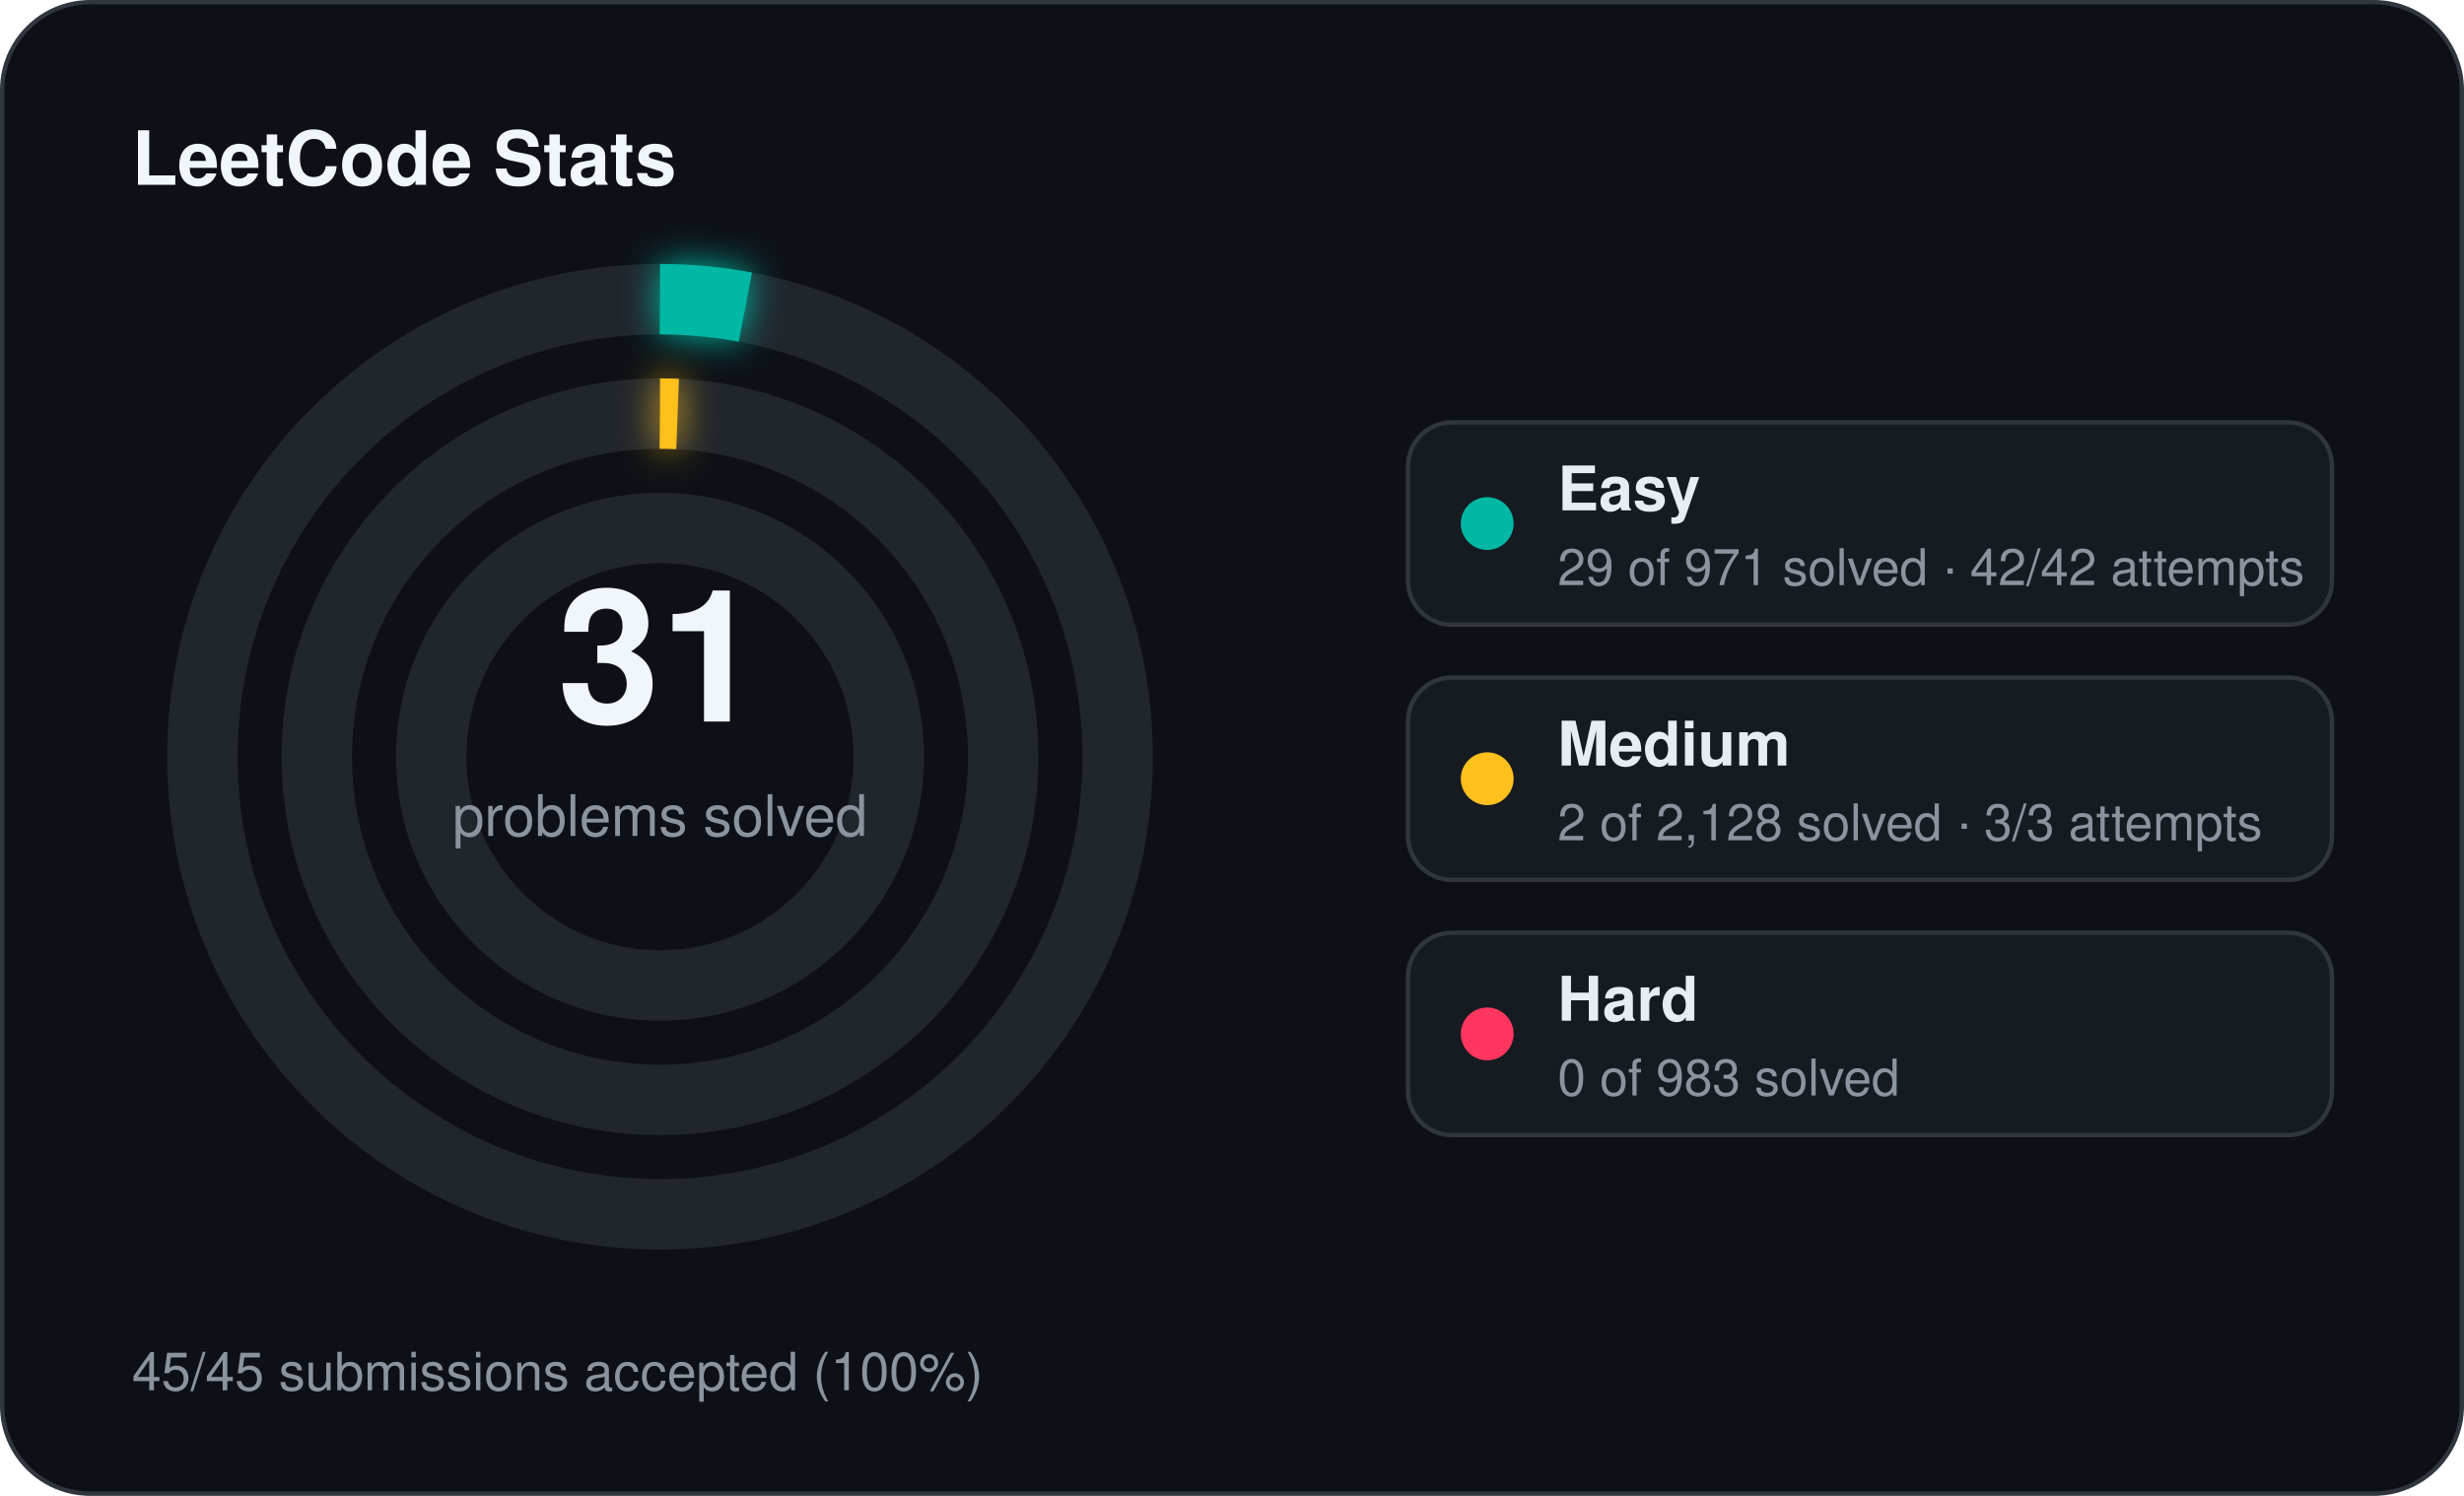
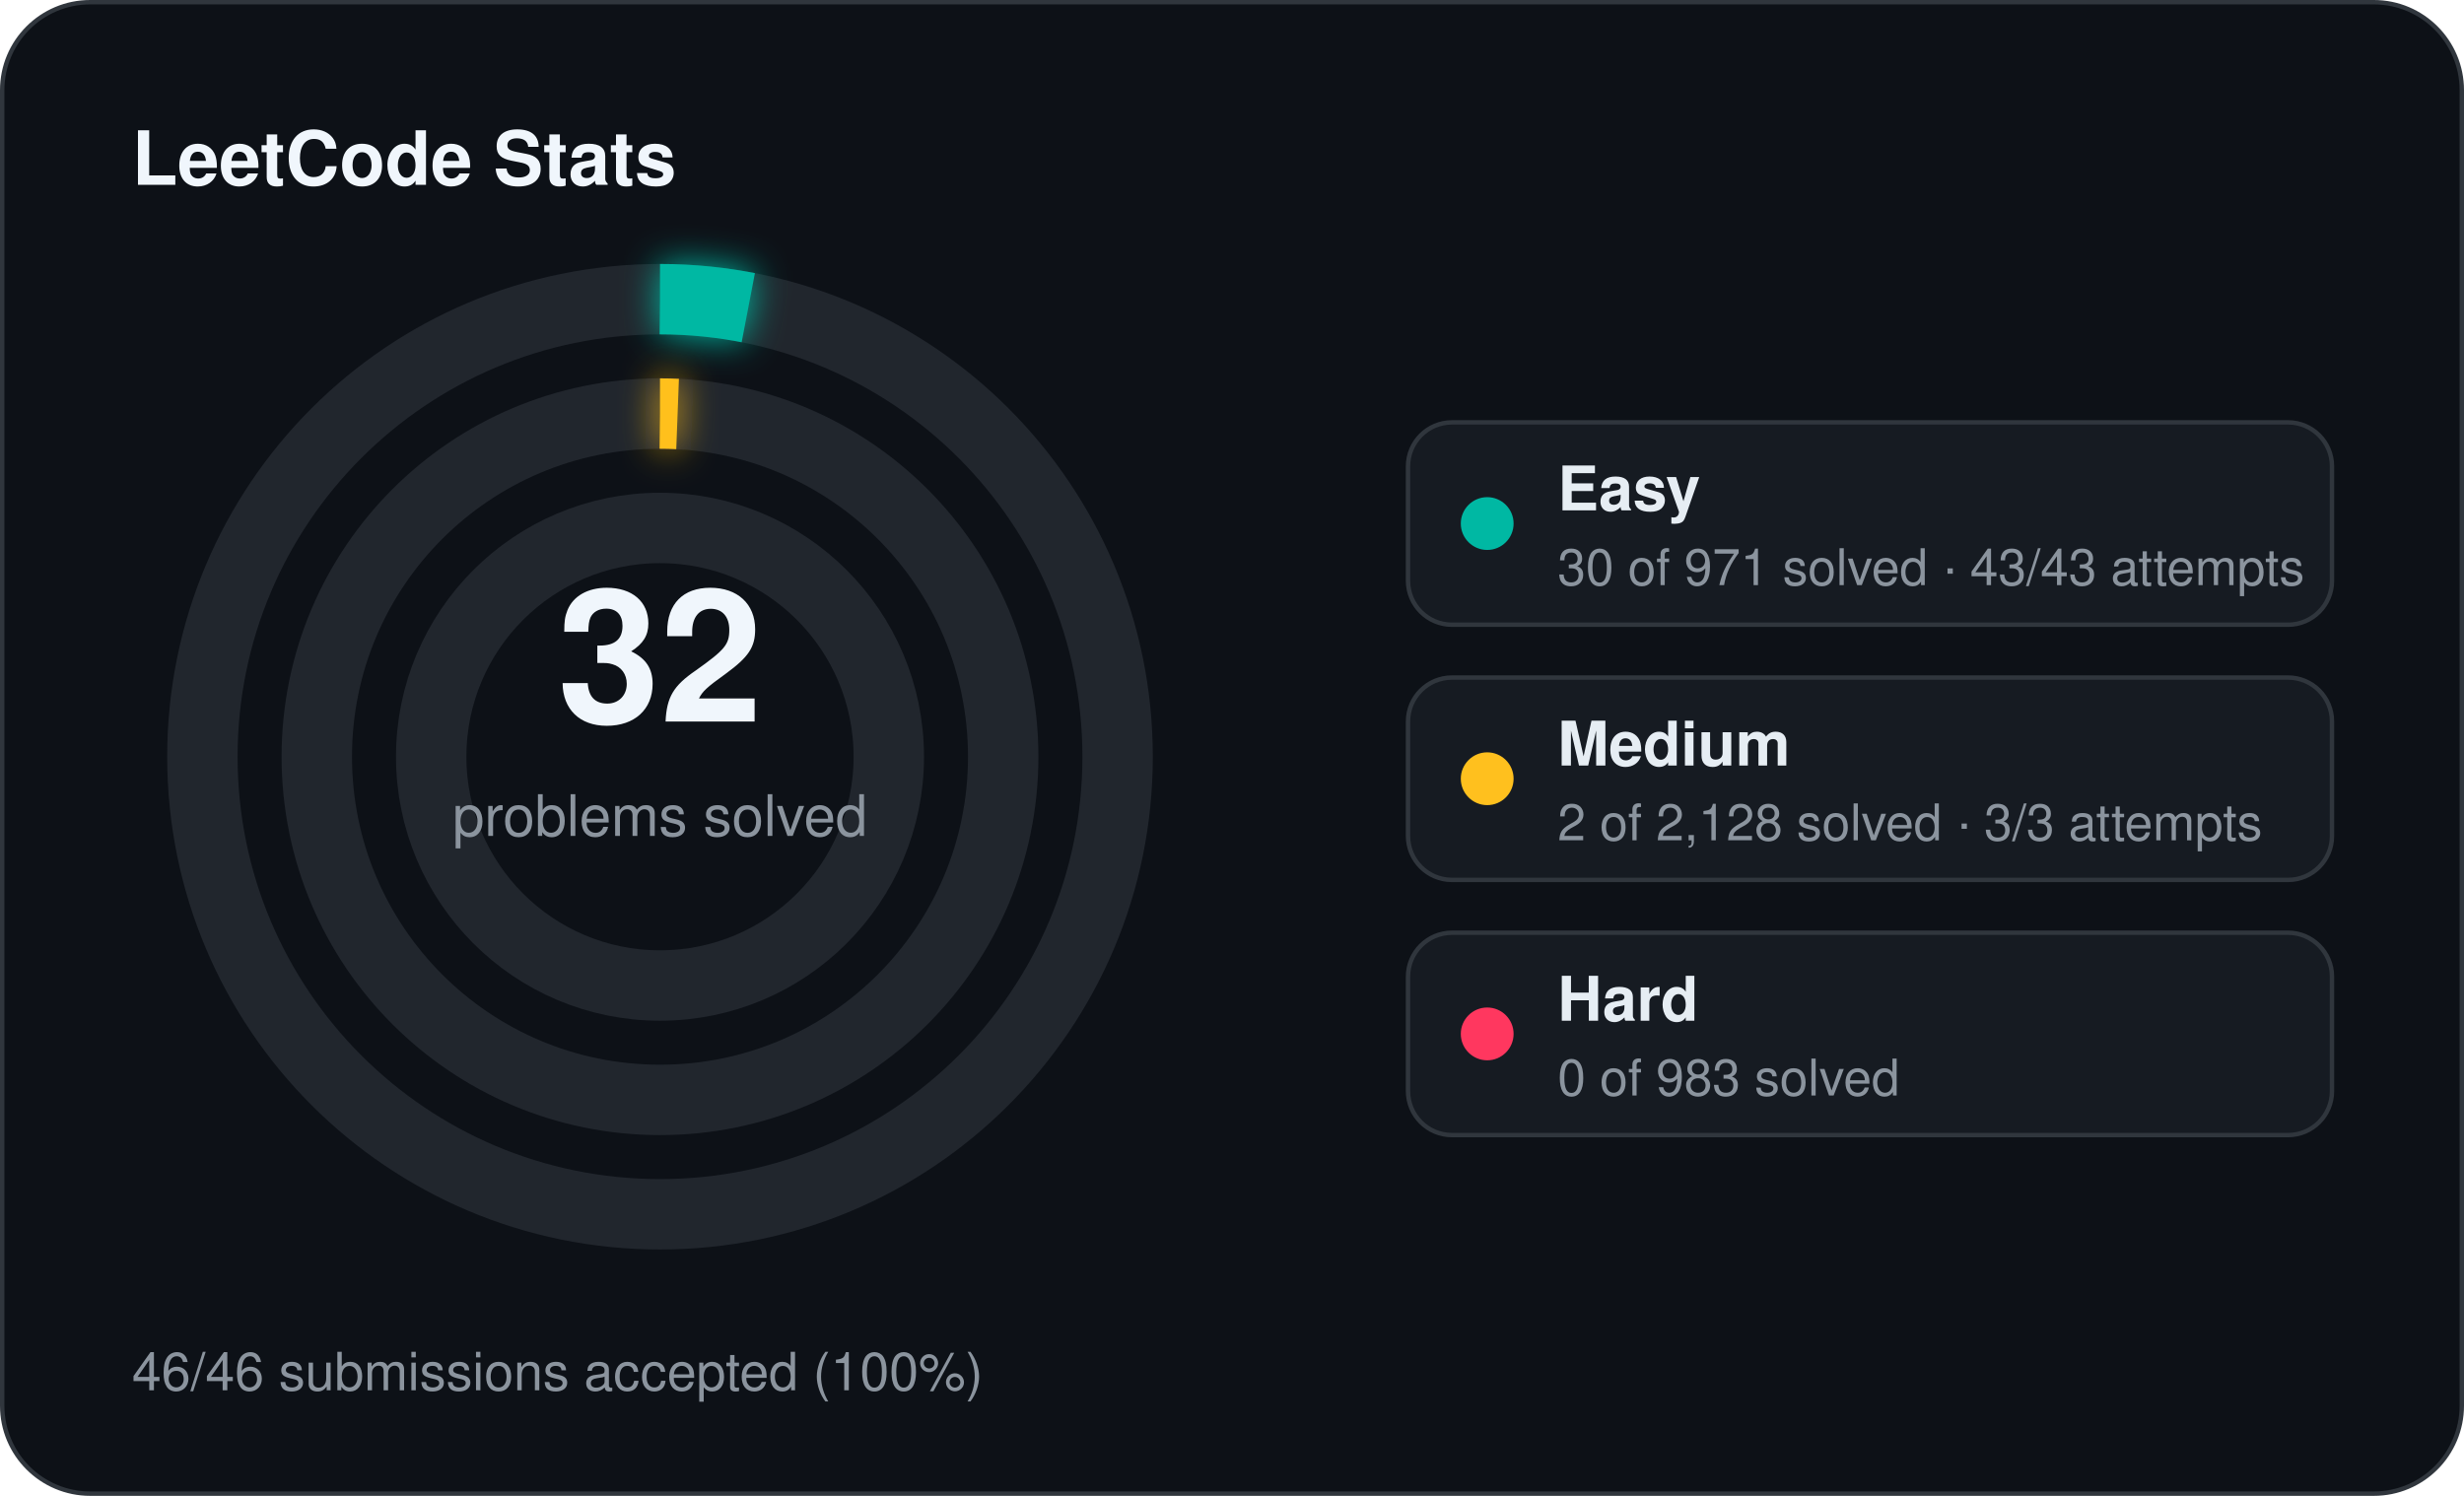
<svg xmlns="http://www.w3.org/2000/svg" width="560" height="340" viewBox="0 0 560 340">
  <defs>
    <filter id="stats-glow" x="-60%" y="-60%" width="220%" height="220%">
      <feGaussianBlur stdDeviation="4" result="blur" />
      <feMerge>
        <feMergeNode in="blur" />
        <feMergeNode in="SourceGraphic" />
      </feMerge>
    </filter>
  </defs>
  <rect x="0.5" y="0.5" width="559" height="339" rx="20" fill="#0d1117" stroke="#30363d" stroke-width="1" />
  <text x="30" y="42" fill="#f0f6fc" font-family="Segoe UI, Helvetica, Arial, sans-serif" font-size="17" font-weight="700">LeetCode Stats</text>
  <circle cx="150" cy="172" r="104" fill="none" stroke="#21262d" stroke-width="16" />
-   <circle cx="150" cy="172" r="104" fill="none" stroke="#00b8a3" stroke-width="16" stroke-linecap="butt" stroke-dasharray="19.52 653.45" transform="rotate(-90 150 172)" filter="url(#stats-glow)" />
+   <circle cx="150" cy="172" r="104" fill="none" stroke="#00b8a3" stroke-width="16" stroke-linecap="butt" stroke-dasharray="20.19 653.45" transform="rotate(-90 150 172)" filter="url(#stats-glow)" />
  <circle cx="150" cy="172" r="78" fill="none" stroke="#21262d" stroke-width="16" />
  <circle cx="150" cy="172" r="78" fill="none" stroke="#ffc01e" stroke-width="16" stroke-linecap="butt" stroke-dasharray="4.00 490.09" transform="rotate(-90 150 172)" filter="url(#stats-glow)" />
  <circle cx="150" cy="172" r="52" fill="none" stroke="#21262d" stroke-width="16" />
-   <text x="150" y="164" text-anchor="middle" fill="#f0f6fc" font-family="Segoe UI, Helvetica, Arial, sans-serif" font-size="42" font-weight="700">31</text>
+   <text x="150" y="164" text-anchor="middle" fill="#f0f6fc" font-family="Segoe UI, Helvetica, Arial, sans-serif" font-size="42" font-weight="700">32</text>
  <text x="150" y="190" text-anchor="middle" fill="#8b949e" font-family="Segoe UI, Helvetica, Arial, sans-serif" font-size="13">problems solved</text>
  <rect x="320" y="96" width="210" height="46" rx="10" fill="#161b22" stroke="#30363d" stroke-width="1" />
  <circle cx="338" cy="119" r="6" fill="#00b8a3" />
  <text x="354" y="116" fill="#e6edf3" font-family="Segoe UI, Helvetica, Arial, sans-serif" font-size="14" font-weight="600">Easy</text>
-   <text x="354" y="133" fill="#8b949e" font-family="Segoe UI, Helvetica, Arial, sans-serif" font-size="11.5">29 of 971 solved · 42/42 attempts</text>
+   <text x="354" y="133" fill="#8b949e" font-family="Segoe UI, Helvetica, Arial, sans-serif" font-size="11.5">30 of 971 solved · 43/43 attempts</text>
  <rect x="320" y="154" width="210" height="46" rx="10" fill="#161b22" stroke="#30363d" stroke-width="1" />
  <circle cx="338" cy="177" r="6" fill="#ffc01e" />
  <text x="354" y="174" fill="#e6edf3" font-family="Segoe UI, Helvetica, Arial, sans-serif" font-size="14" font-weight="600">Medium</text>
  <text x="354" y="191" fill="#8b949e" font-family="Segoe UI, Helvetica, Arial, sans-serif" font-size="11.5">2 of 2,128 solved · 3/3 attempts</text>
  <rect x="320" y="212" width="210" height="46" rx="10" fill="#161b22" stroke="#30363d" stroke-width="1" />
  <circle cx="338" cy="235" r="6" fill="#ff375f" />
  <text x="354" y="232" fill="#e6edf3" font-family="Segoe UI, Helvetica, Arial, sans-serif" font-size="14" font-weight="600">Hard</text>
  <text x="354" y="249" fill="#8b949e" font-family="Segoe UI, Helvetica, Arial, sans-serif" font-size="11.5">0 of 983 solved</text>
-   <text x="30" y="316" fill="#8b949e" font-family="Segoe UI, Helvetica, Arial, sans-serif" font-size="12">45/45 submissions accepted (100%)</text>
+   <text x="30" y="316" fill="#8b949e" font-family="Segoe UI, Helvetica, Arial, sans-serif" font-size="12">46/46 submissions accepted (100%)</text>
</svg>
